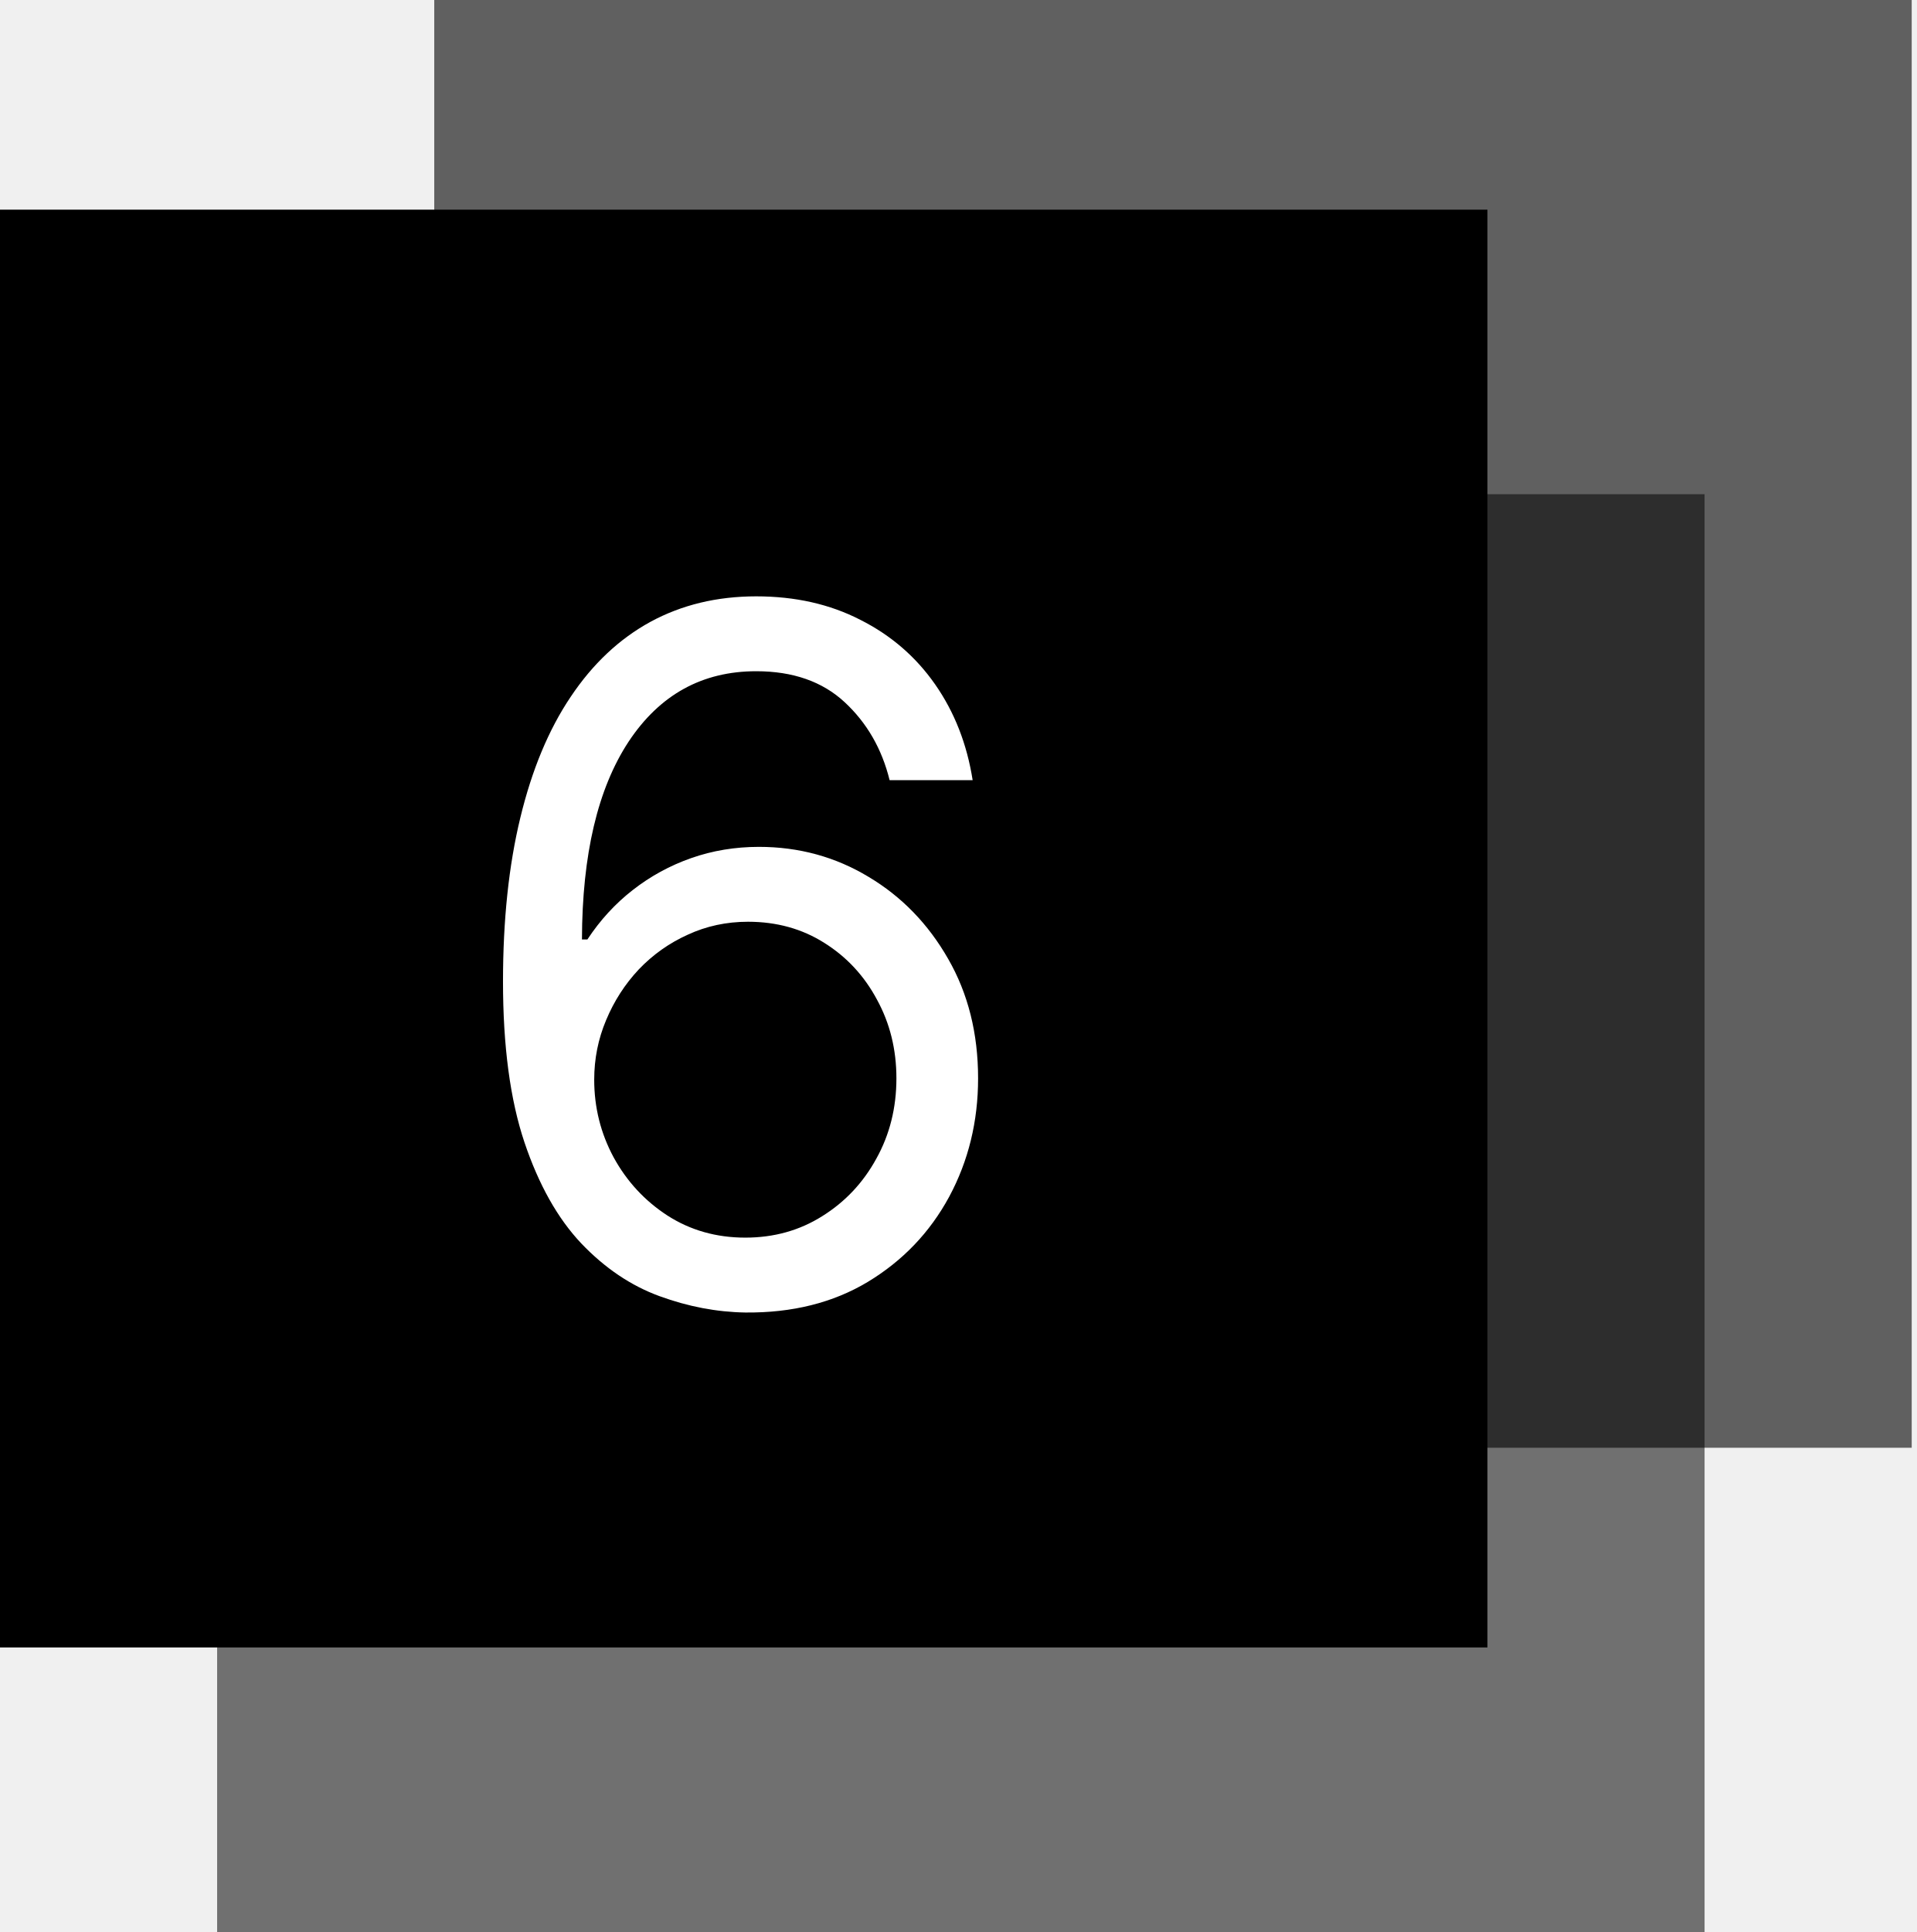
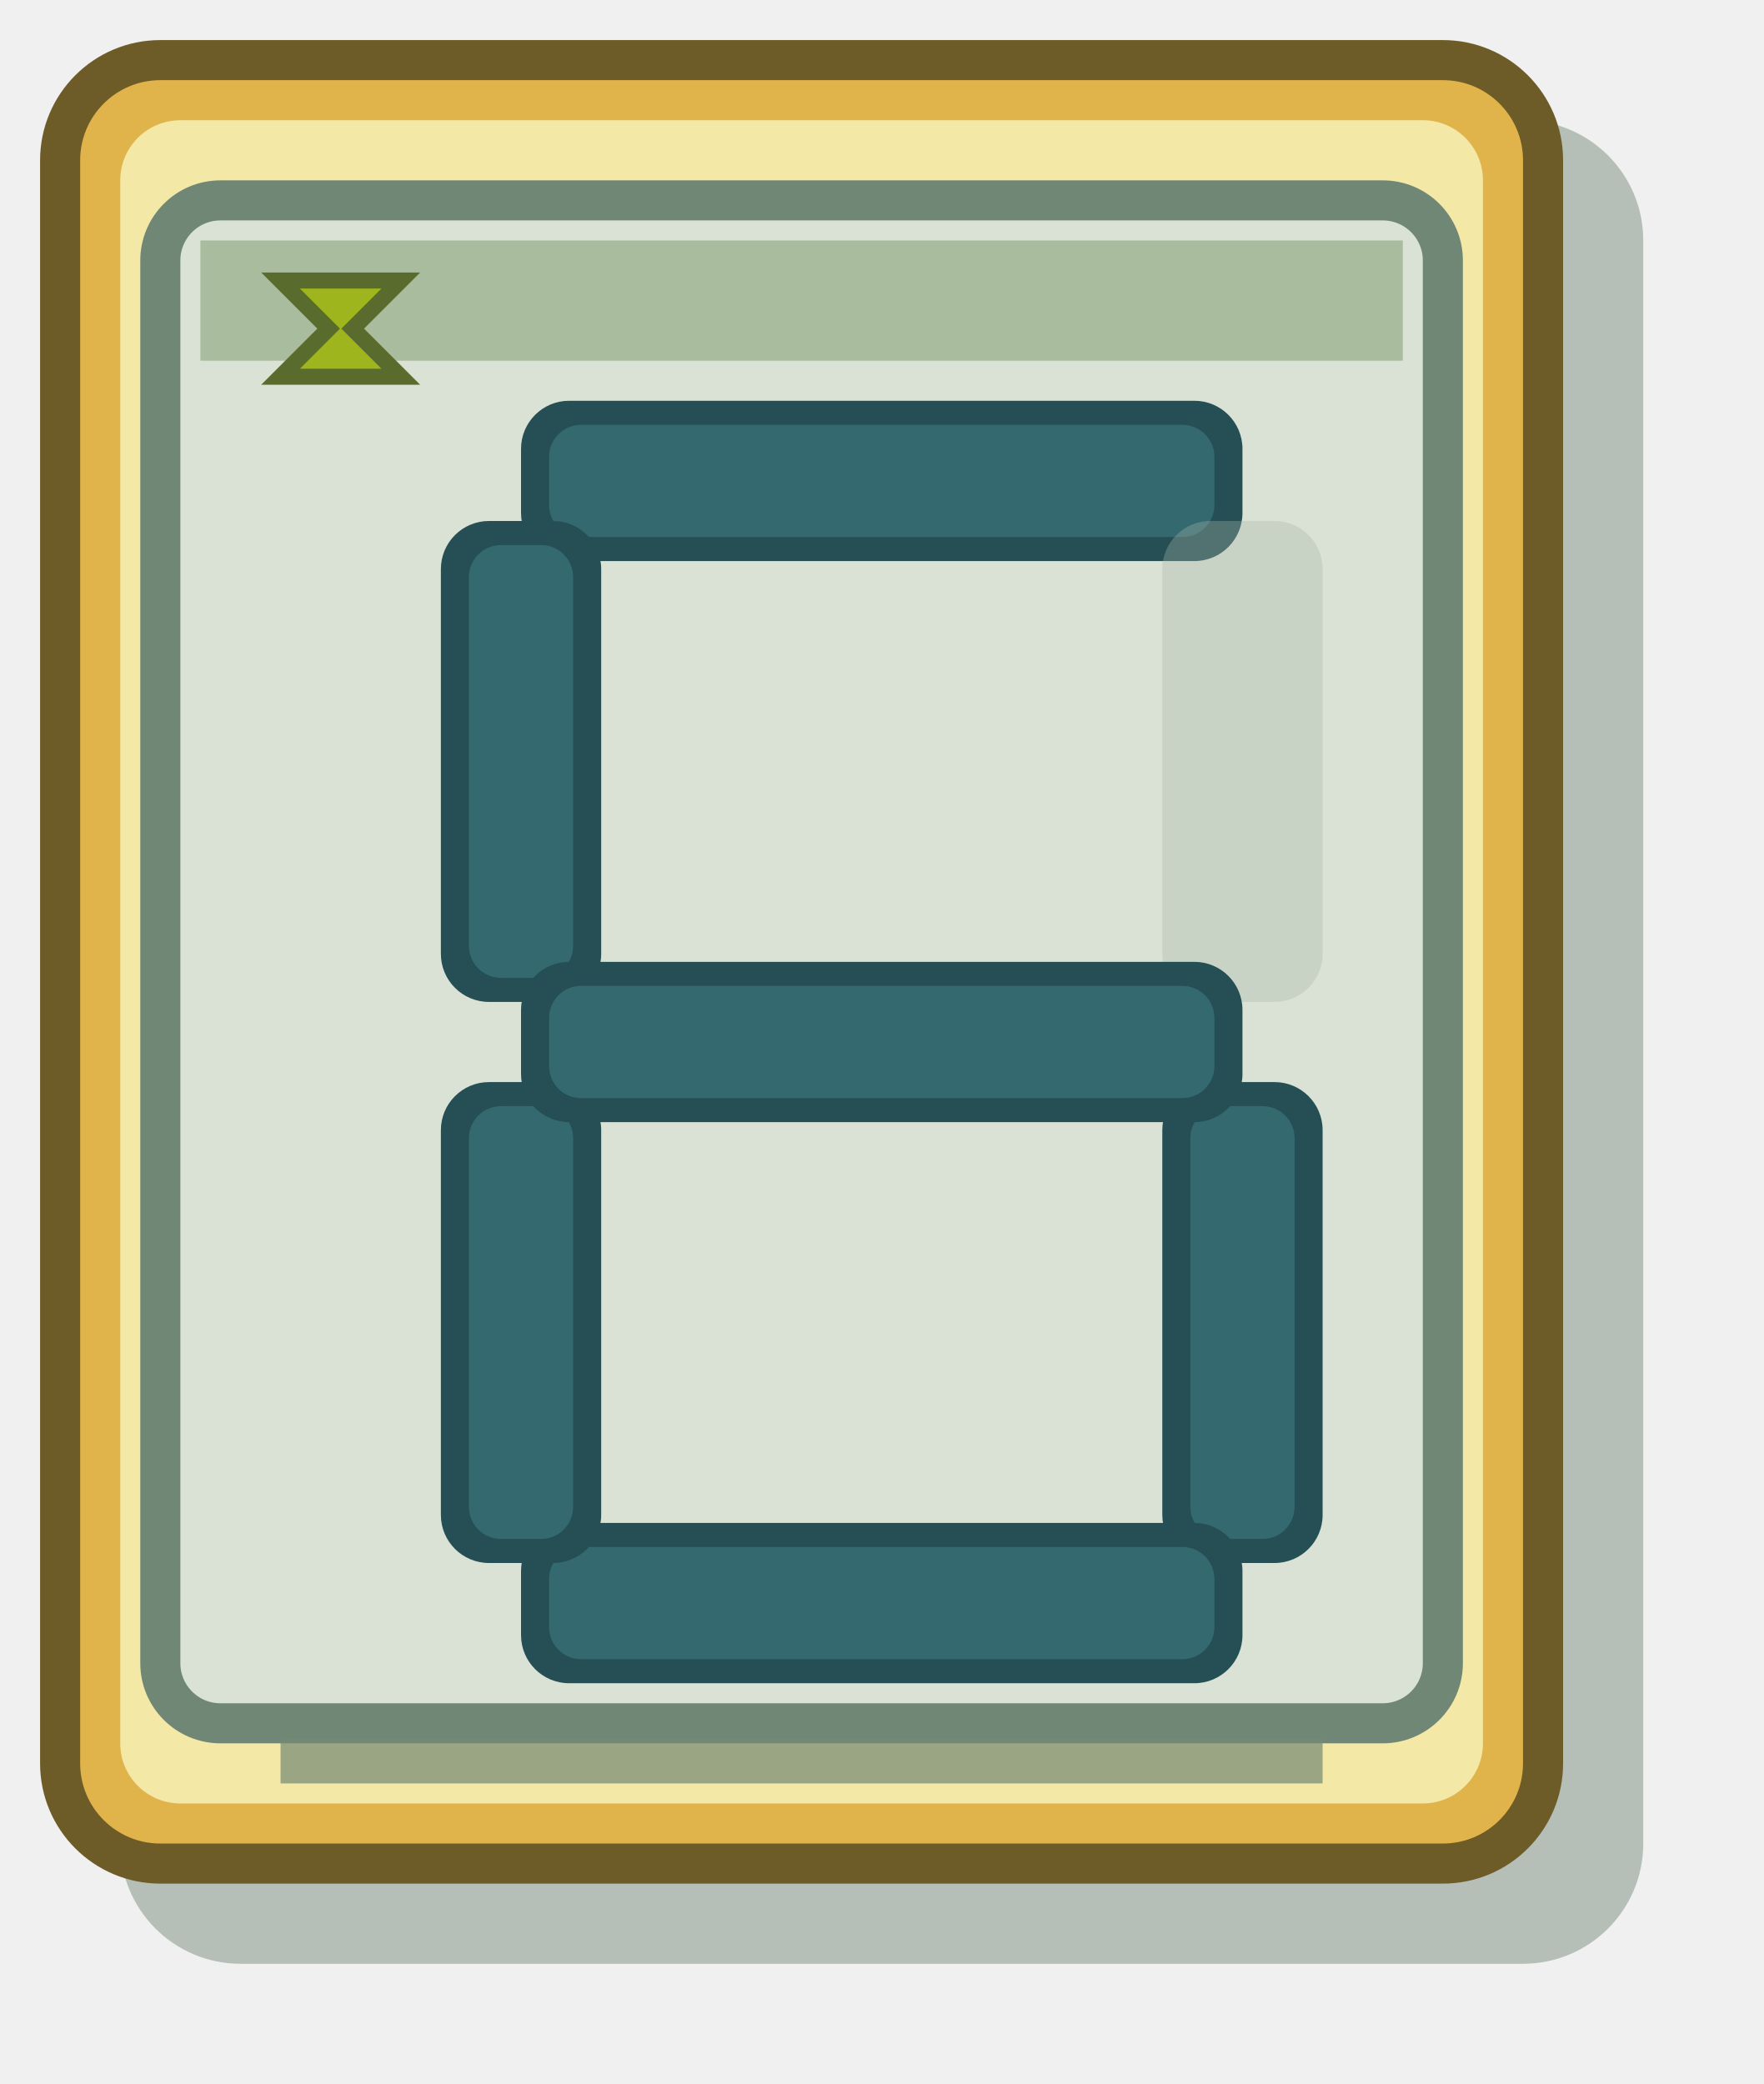
- <svg xmlns="http://www.w3.org/2000/svg" width="256" height="258" viewBox="0 0 256 258" fill="none">
-   <rect x="29" y="66" width="198.667" height="192" fill="currentColor" fill-opacity="0.533" />
-   <rect x="58" width="197.333" height="193.333" fill="currentColor" fill-opacity="0.6" />
-   <rect y="28" width="198.667" height="192" fill="currentColor" />
-   <path d="M99.546 175.273C95.727 175.212 91.909 174.485 88.091 173.091C84.273 171.697 80.788 169.348 77.636 166.045C74.485 162.712 71.954 158.212 70.046 152.545C68.136 146.848 67.182 139.697 67.182 131.091C67.182 122.848 67.954 115.545 69.5 109.182C71.046 102.788 73.288 97.409 76.227 93.046C79.167 88.651 82.712 85.318 86.864 83.045C91.046 80.773 95.758 79.636 101 79.636C106.212 79.636 110.848 80.682 114.909 82.773C119 84.833 122.333 87.712 124.909 91.409C127.485 95.106 129.152 99.364 129.909 104.182H118.818C117.788 100 115.788 96.53 112.818 93.773C109.848 91.015 105.909 89.636 101 89.636C93.788 89.636 88.106 92.773 83.954 99.046C79.833 105.318 77.758 114.121 77.727 125.455H78.454C80.151 122.879 82.167 120.682 84.5 118.864C86.864 117.015 89.47 115.591 92.318 114.591C95.167 113.591 98.182 113.091 101.364 113.091C106.697 113.091 111.576 114.424 116 117.091C120.424 119.727 123.97 123.379 126.636 128.045C129.303 132.682 130.636 138 130.636 144C130.636 149.758 129.348 155.03 126.773 159.818C124.197 164.576 120.576 168.364 115.909 171.182C111.273 173.97 105.818 175.333 99.546 175.273ZM99.546 165.273C103.364 165.273 106.788 164.318 109.818 162.409C112.879 160.5 115.288 157.939 117.045 154.727C118.833 151.515 119.727 147.939 119.727 144C119.727 140.152 118.864 136.652 117.136 133.5C115.439 130.318 113.091 127.788 110.091 125.909C107.121 124.03 103.727 123.091 99.909 123.091C97.03 123.091 94.349 123.667 91.864 124.818C89.379 125.939 87.197 127.485 85.318 129.455C83.47 131.424 82.015 133.682 80.954 136.227C79.894 138.742 79.364 141.394 79.364 144.182C79.364 147.879 80.227 151.333 81.954 154.545C83.712 157.758 86.106 160.348 89.136 162.318C92.197 164.288 95.667 165.273 99.546 165.273Z" fill="white" />
+ <svg xmlns="http://www.w3.org/2000/svg" width="44" height="52" viewBox="0 0 44 52" fill="none">
+   <rect x="3" y="3" width="38" height="46" rx="3" fill="#637A68" opacity=".42" />
+   <rect x="1" y="1" width="38" height="46" rx="3" fill="#6D5B28" />
+   <rect x="2" y="2" width="36" height="44" rx="2" fill="#E0B44A" />
+   <rect x="3" y="3" width="34" height="42" rx="1.5" fill="#F4E8A7" />
+   <rect x="4" y="5" width="32" height="38" rx="1.5" fill="#D9E2D5" stroke="#718775" stroke-width="1" />
+   <rect x="5" y="6" width="30" height="3" fill="#A9BC9D" />
+   <path d="M7 7 L10 7 L8.8 8.2 L10 9.4 L7 9.4 L8.2 8.2 Z" fill="#9FB51E" stroke="#596B2D" stroke-width=".4" />
+   <rect x="13" y="10" width="18" height="4" rx="1.2" fill="#254F55" opacity="1" />
+   <rect x="13.7" y="10.6" width="16.6" height="2.8" rx="0.8" fill="#39727A" opacity=".75" />
+   <rect x="29" y="13" width="4" height="12" rx="1.2" fill="#A8B5A6" opacity=".34" />
+   <rect x="29" y="27" width="4" height="12" rx="1.2" fill="#254F55" opacity="1" />
+   <rect x="29.7" y="27.6" width="2.6" height="10.8" rx="0.8" fill="#39727A" opacity=".75" />
+   <rect x="13" y="38" width="18" height="4" rx="1.2" fill="#254F55" opacity="1" />
+   <rect x="13.7" y="38.6" width="16.6" height="2.8" rx="0.8" fill="#39727A" opacity=".75" />
+   <rect x="11" y="27" width="4" height="12" rx="1.2" fill="#254F55" opacity="1" />
+   <rect x="11.7" y="27.6" width="2.6" height="10.8" rx="0.8" fill="#39727A" opacity=".75" />
+   <rect x="11" y="13" width="4" height="12" rx="1.2" fill="#254F55" opacity="1" />
+   <rect x="11.7" y="13.6" width="2.6" height="10.8" rx="0.8" fill="#39727A" opacity=".75" />
+   <rect x="13" y="24" width="18" height="4" rx="1.2" fill="#254F55" opacity="1" />
+   <rect x="13.7" y="24.6" width="16.6" height="2.8" rx="0.8" fill="#39727A" opacity=".75" />
+   <rect x="7" y="43.4" width="26" height="1.1" fill="#738A74" opacity=".7" />
</svg>
